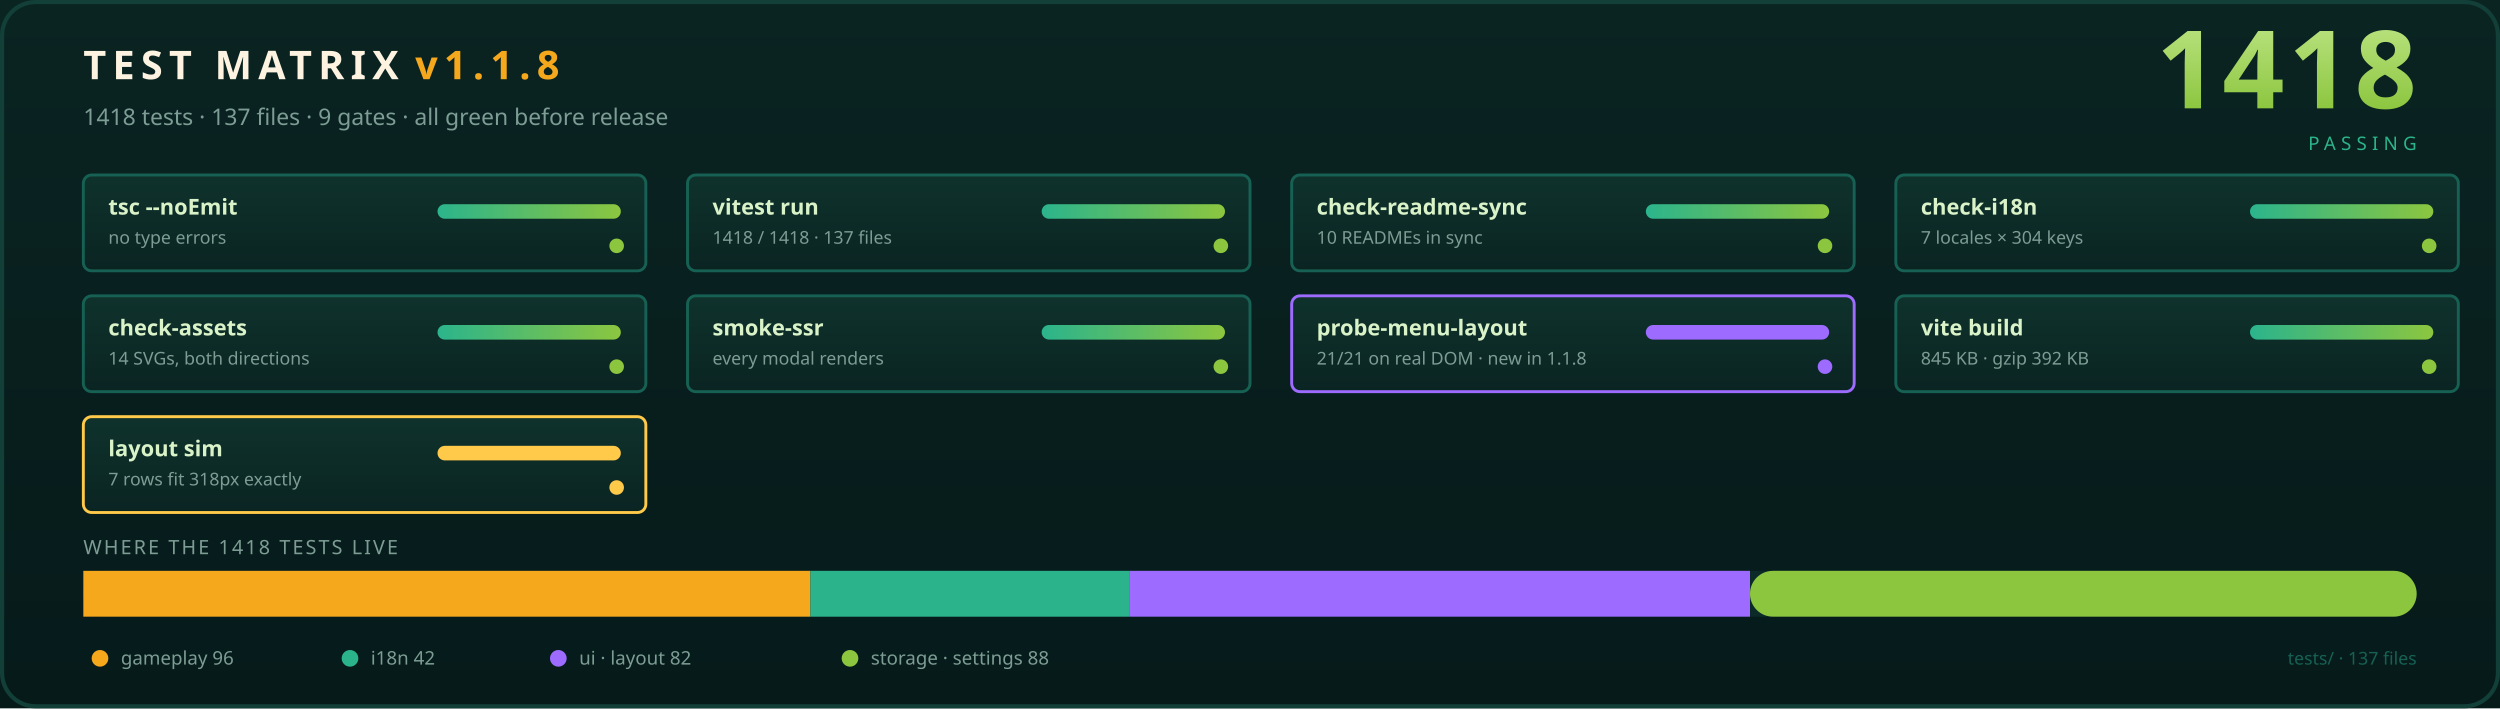
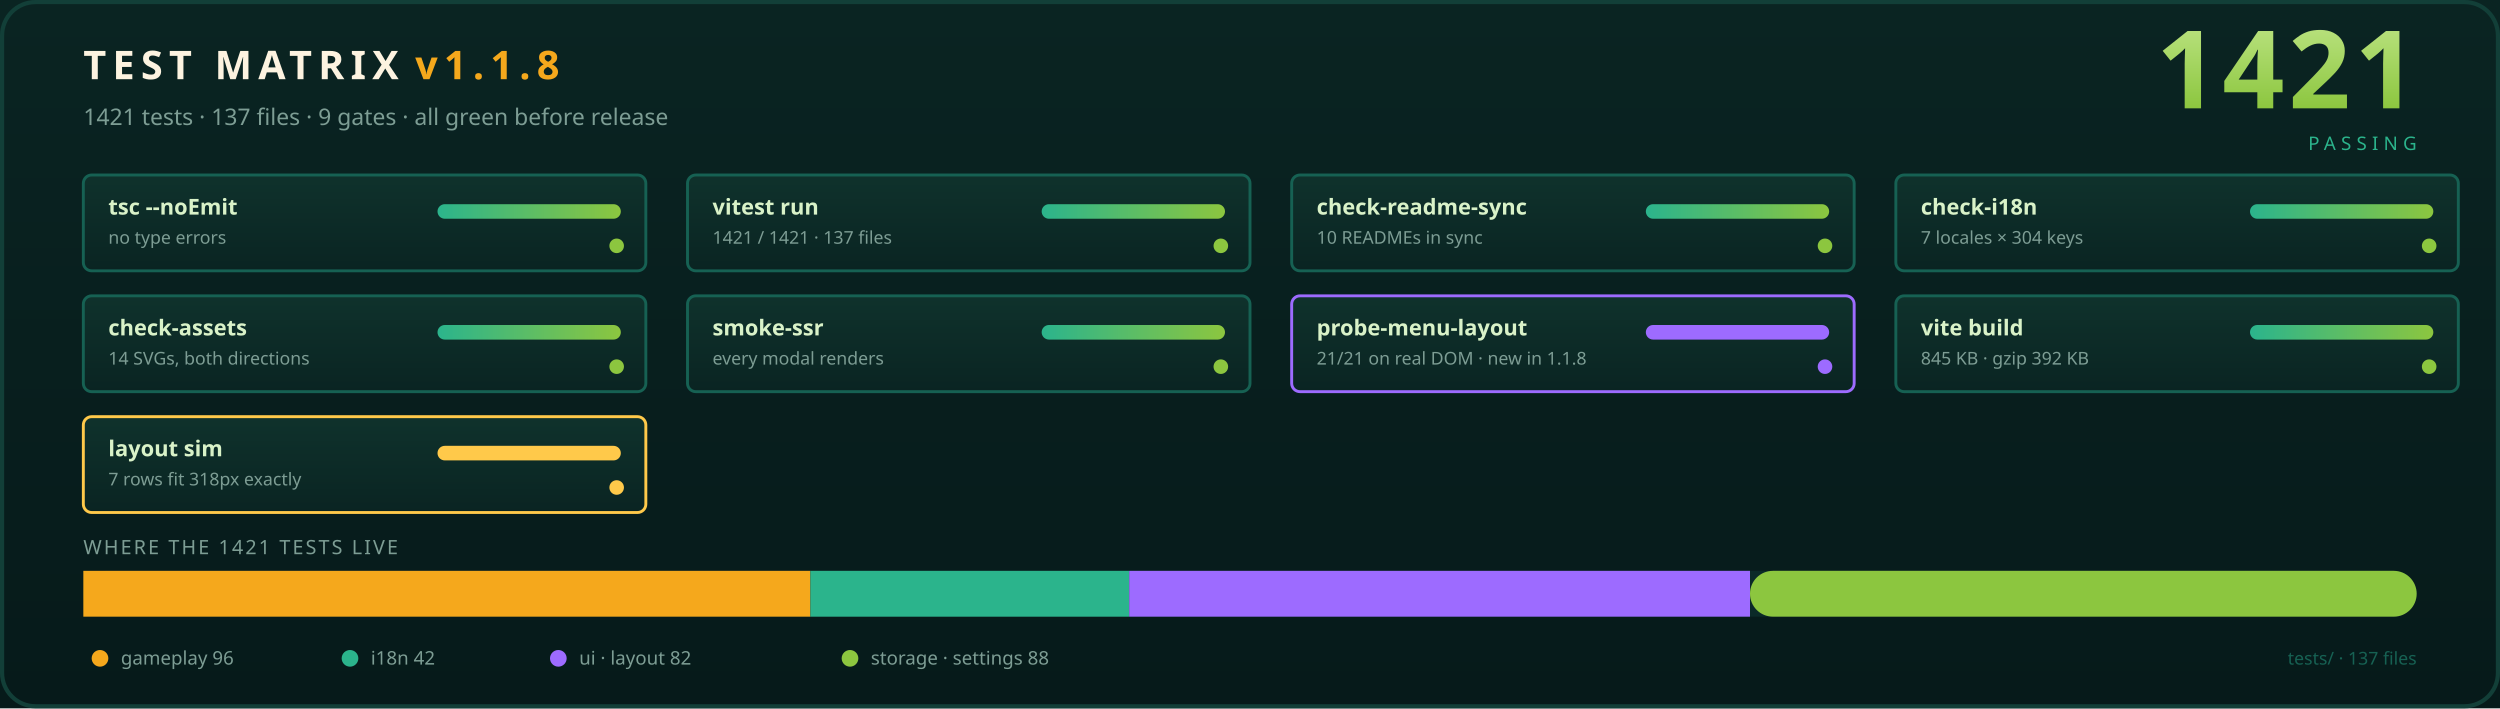
- <svg xmlns="http://www.w3.org/2000/svg" viewBox="0 0 1200 340" role="img" aria-label="Ma trận kiểm thử Lọ Chéo v1.1.8 — 1418 test trên 137 file, 9 cổng kiểm tra, phân bố theo nhóm (hoạt họa SMIL)">
+ <svg xmlns="http://www.w3.org/2000/svg" viewBox="0 0 1200 340" role="img" aria-label="Ma trận kiểm thử Lọ Chéo v1.1.8 — 1421 test trên 137 file, 9 cổng kiểm tra, phân bố theo nhóm (hoạt họa SMIL)">
  <defs>
    <filter id="tm-glow" x="-40%" y="-40%" width="180%" height="180%">
      <feGaussianBlur stdDeviation="4" result="b" />
      <feMerge>
        <feMergeNode in="b" />
        <feMergeNode in="SourceGraphic" />
      </feMerge>
    </filter>
    <linearGradient id="tmBg" x1="0" y1="0" x2="0" y2="1">
      <stop offset="0" stop-color="#0a2422" />
      <stop offset="1" stop-color="#061a1a" />
    </linearGradient>
    <linearGradient id="tmCard" x1="0" y1="0" x2="0" y2="1">
      <stop offset="0" stop-color="#0f322c" />
      <stop offset="1" stop-color="#0a2422" />
    </linearGradient>
    <linearGradient id="tmBar" x1="0" y1="0" x2="1" y2="0">
      <stop offset="0" stop-color="#2bb48c" />
      <stop offset="1" stop-color="#8cc63f" />
    </linearGradient>
    <linearGradient id="tmBig" x1="0" y1="0" x2="0" y2="1">
      <stop offset="0" stop-color="#b6e07a" />
      <stop offset="1" stop-color="#8cc63f" />
    </linearGradient>
  </defs>
  <rect width="1200" height="340" fill="url(#tmBg)" />
  <rect x="1" y="1" width="1198" height="338" rx="16" fill="none" stroke="#123f38" stroke-width="2" />
  <text x="40" y="38" font-family="'Arial Black','Bungee',sans-serif" font-weight="900" font-size="19" letter-spacing="3" fill="#fdf3e0">TEST MATRIX <tspan fill="#f5a81c">v1.1.8</tspan>
  </text>
-   <text x="40" y="60" font-family="system-ui,sans-serif" font-size="11" fill="#7d9d94">1418 tests · 137 files · 9 gates · all green before release</text>
-   <text x="1160" y="52" text-anchor="end" font-family="'Arial Black','Bungee',sans-serif" font-weight="900" font-size="52" fill="url(#tmBig)" letter-spacing="2">1418</text>
+   <text x="40" y="60" font-family="system-ui,sans-serif" font-size="11" fill="#7d9d94">1421 tests · 137 files · 9 gates · all green before release</text>
+   <text x="1160" y="52" text-anchor="end" font-family="'Arial Black','Bungee',sans-serif" font-weight="900" font-size="52" fill="url(#tmBig)" letter-spacing="2">1421</text>
  <text x="1160" y="72" text-anchor="end" font-family="system-ui,sans-serif" font-size="9" letter-spacing="2.5" fill="#2bb48c">PASSING</text>
  <g font-family="system-ui,sans-serif">
    <g transform="translate(40,84)">
      <rect width="270" height="46" rx="4" fill="url(#tmCard)" stroke="#166153" stroke-width="1.4" />
      <text x="12" y="19" font-size="10.5" fill="#d9f2c8" font-weight="700">tsc --noEmit</text>
      <text x="12" y="33" font-size="8.5" fill="#7d9d94">no type errors</text>
      <rect x="170" y="14" width="88" height="7" rx="3.5" fill="#0b2a28" />
      <rect x="170" y="14" width="88" height="7" rx="3.5" fill="url(#tmBar)">
        <animate attributeName="opacity" values="0.6;1;1;0.6" dur="9s" repeatCount="indefinite" />
      </rect>
      <circle cx="256" cy="34" r="3.5" fill="#8cc63f">
        <animate attributeName="opacity" values="1;0.3;1" dur="2.4s" repeatCount="indefinite" />
      </circle>
    </g>
    <g transform="translate(330,84)">
      <rect width="270" height="46" rx="4" fill="url(#tmCard)" stroke="#166153" stroke-width="1.4" />
      <text x="12" y="19" font-size="10.5" fill="#d9f2c8" font-weight="700">vitest run</text>
-       <text x="12" y="33" font-size="8.5" fill="#7d9d94">1418 / 1418 · 137 files</text>
+       <text x="12" y="33" font-size="8.5" fill="#7d9d94">1421 / 1421 · 137 files</text>
      <rect x="170" y="14" width="88" height="7" rx="3.5" fill="#0b2a28" />
      <rect x="170" y="14" width="88" height="7" rx="3.5" fill="url(#tmBar)">
        <animate attributeName="opacity" values="0.6;1;1;0.6" dur="9s" begin="0.6s" repeatCount="indefinite" />
      </rect>
      <circle cx="256" cy="34" r="3.5" fill="#8cc63f">
        <animate attributeName="opacity" values="1;0.3;1" dur="2.4s" begin="0.3s" repeatCount="indefinite" />
      </circle>
    </g>
    <g transform="translate(620,84)">
      <rect width="270" height="46" rx="4" fill="url(#tmCard)" stroke="#166153" stroke-width="1.4" />
      <text x="12" y="19" font-size="10.5" fill="#d9f2c8" font-weight="700">check-readme-sync</text>
      <text x="12" y="33" font-size="8.5" fill="#7d9d94">10 READMEs in sync</text>
      <rect x="170" y="14" width="88" height="7" rx="3.5" fill="#0b2a28" />
      <rect x="170" y="14" width="88" height="7" rx="3.5" fill="url(#tmBar)">
        <animate attributeName="opacity" values="0.6;1;1;0.6" dur="9s" begin="1.2s" repeatCount="indefinite" />
      </rect>
      <circle cx="256" cy="34" r="3.5" fill="#8cc63f">
        <animate attributeName="opacity" values="1;0.3;1" dur="2.4s" begin="0.6s" repeatCount="indefinite" />
      </circle>
    </g>
    <g transform="translate(910,84)">
      <rect width="270" height="46" rx="4" fill="url(#tmCard)" stroke="#166153" stroke-width="1.4" />
      <text x="12" y="19" font-size="10.5" fill="#d9f2c8" font-weight="700">check-i18n</text>
      <text x="12" y="33" font-size="8.5" fill="#7d9d94">7 locales × 304 keys</text>
      <rect x="170" y="14" width="88" height="7" rx="3.5" fill="#0b2a28" />
      <rect x="170" y="14" width="88" height="7" rx="3.5" fill="url(#tmBar)">
        <animate attributeName="opacity" values="0.6;1;1;0.6" dur="9s" begin="1.8s" repeatCount="indefinite" />
      </rect>
      <circle cx="256" cy="34" r="3.5" fill="#8cc63f">
        <animate attributeName="opacity" values="1;0.3;1" dur="2.4s" begin="0.9s" repeatCount="indefinite" />
      </circle>
    </g>
    <g transform="translate(40,142)">
      <rect width="270" height="46" rx="4" fill="url(#tmCard)" stroke="#166153" stroke-width="1.4" />
      <text x="12" y="19" font-size="10.5" fill="#d9f2c8" font-weight="700">check-assets</text>
      <text x="12" y="33" font-size="8.5" fill="#7d9d94">14 SVGs, both directions</text>
      <rect x="170" y="14" width="88" height="7" rx="3.5" fill="#0b2a28" />
      <rect x="170" y="14" width="88" height="7" rx="3.5" fill="url(#tmBar)">
        <animate attributeName="opacity" values="0.6;1;1;0.6" dur="9s" begin="2.4s" repeatCount="indefinite" />
      </rect>
      <circle cx="256" cy="34" r="3.5" fill="#8cc63f">
        <animate attributeName="opacity" values="1;0.3;1" dur="2.4s" begin="1.2s" repeatCount="indefinite" />
      </circle>
    </g>
    <g transform="translate(330,142)">
      <rect width="270" height="46" rx="4" fill="url(#tmCard)" stroke="#166153" stroke-width="1.4" />
      <text x="12" y="19" font-size="10.5" fill="#d9f2c8" font-weight="700">smoke-ssr</text>
      <text x="12" y="33" font-size="8.5" fill="#7d9d94">every modal renders</text>
      <rect x="170" y="14" width="88" height="7" rx="3.5" fill="#0b2a28" />
      <rect x="170" y="14" width="88" height="7" rx="3.5" fill="url(#tmBar)">
        <animate attributeName="opacity" values="0.6;1;1;0.6" dur="9s" begin="3s" repeatCount="indefinite" />
      </rect>
      <circle cx="256" cy="34" r="3.5" fill="#8cc63f">
        <animate attributeName="opacity" values="1;0.3;1" dur="2.4s" begin="1.5s" repeatCount="indefinite" />
      </circle>
    </g>
    <g transform="translate(620,142)">
      <rect width="270" height="46" rx="4" fill="url(#tmCard)" stroke="#9d6bff" stroke-width="1.4" />
      <text x="12" y="19" font-size="10.5" fill="#d9f2c8" font-weight="700">probe-menu-layout</text>
      <text x="12" y="33" font-size="8.5" fill="#7d9d94">21/21 on real DOM · new in 1.1.8</text>
      <rect x="170" y="14" width="88" height="7" rx="3.5" fill="#0b2a28" />
      <rect x="170" y="14" width="88" height="7" rx="3.5" fill="#9d6bff" />
      <circle cx="256" cy="34" r="3.5" fill="#9d6bff">
        <animate attributeName="opacity" values="1;0.3;1" dur="2.4s" begin="1.8s" repeatCount="indefinite" />
      </circle>
    </g>
    <g transform="translate(910,142)">
      <rect width="270" height="46" rx="4" fill="url(#tmCard)" stroke="#166153" stroke-width="1.4" />
      <text x="12" y="19" font-size="10.5" fill="#d9f2c8" font-weight="700">vite build</text>
      <text x="12" y="33" font-size="8.5" fill="#7d9d94">845 KB · gzip 392 KB</text>
      <rect x="170" y="14" width="88" height="7" rx="3.5" fill="#0b2a28" />
      <rect x="170" y="14" width="88" height="7" rx="3.5" fill="url(#tmBar)">
        <animate attributeName="opacity" values="0.6;1;1;0.6" dur="9s" begin="4.2s" repeatCount="indefinite" />
      </rect>
      <circle cx="256" cy="34" r="3.5" fill="#8cc63f">
        <animate attributeName="opacity" values="1;0.3;1" dur="2.4s" begin="2.1s" repeatCount="indefinite" />
      </circle>
    </g>
    <g transform="translate(40,200)">
      <rect width="270" height="46" rx="4" fill="url(#tmCard)" stroke="#ffc94a" stroke-width="1.4" />
      <text x="12" y="19" font-size="10.5" fill="#d9f2c8" font-weight="700">layout sim</text>
      <text x="12" y="33" font-size="8.5" fill="#7d9d94">7 rows fit 318px exactly</text>
      <rect x="170" y="14" width="88" height="7" rx="3.5" fill="#0b2a28" />
      <rect x="170" y="14" width="88" height="7" rx="3.5" fill="#ffc94a" />
      <circle cx="256" cy="34" r="3.5" fill="#ffc94a">
        <animate attributeName="opacity" values="1;0.3;1" dur="2.4s" begin="2.4s" repeatCount="indefinite" />
      </circle>
    </g>
  </g>
-   <text x="40" y="266" font-family="system-ui,sans-serif" font-size="9.5" letter-spacing="1" fill="#7d9d94">WHERE THE 1418 TESTS LIVE</text>
+   <text x="40" y="266" font-family="system-ui,sans-serif" font-size="9.5" letter-spacing="1" fill="#7d9d94">WHERE THE 1421 TESTS LIVE</text>
  <g transform="translate(40,274)">
    <rect width="1120" height="22" rx="11" fill="#0b2a28" />
    <rect x="0" y="0" width="349" height="22" fill="#f5a81c">
      <animate attributeName="opacity" values="0.55;1;1;0.55" dur="9s" begin="0s" repeatCount="indefinite" />
    </rect>
    <rect x="349" y="0" width="153" height="22" fill="#2bb48c">
      <animate attributeName="opacity" values="0.55;1;1;0.55" dur="9s" begin="0.8s" repeatCount="indefinite" />
    </rect>
    <rect x="502" y="0" width="298" height="22" fill="#9d6bff">
      <animate attributeName="opacity" values="0.55;1;1;0.55" dur="9s" begin="1.6s" repeatCount="indefinite" />
    </rect>
    <rect x="800" y="0" width="320" height="22" rx="11" fill="#8cc63f">
      <animate attributeName="opacity" values="0.55;1;1;0.55" dur="9s" begin="2.4s" repeatCount="indefinite" />
    </rect>
  </g>
  <g font-family="system-ui,sans-serif" font-size="9" fill="#7d9d94">
    <circle cx="48" cy="316" r="4" fill="#f5a81c" />
    <text x="58" y="319">gameplay 96</text>
    <circle cx="168" cy="316" r="4" fill="#2bb48c" />
    <text x="178" y="319">i18n 42</text>
    <circle cx="268" cy="316" r="4" fill="#9d6bff" />
    <text x="278" y="319">ui · layout 82</text>
    <circle cx="408" cy="316" r="4" fill="#8cc63f" />
    <text x="418" y="319">storage · settings 88</text>
  </g>
  <text x="1160" y="319" text-anchor="end" font-family="system-ui,sans-serif" font-size="8.5" fill="#166153">tests/ · 137 files</text>
</svg>
